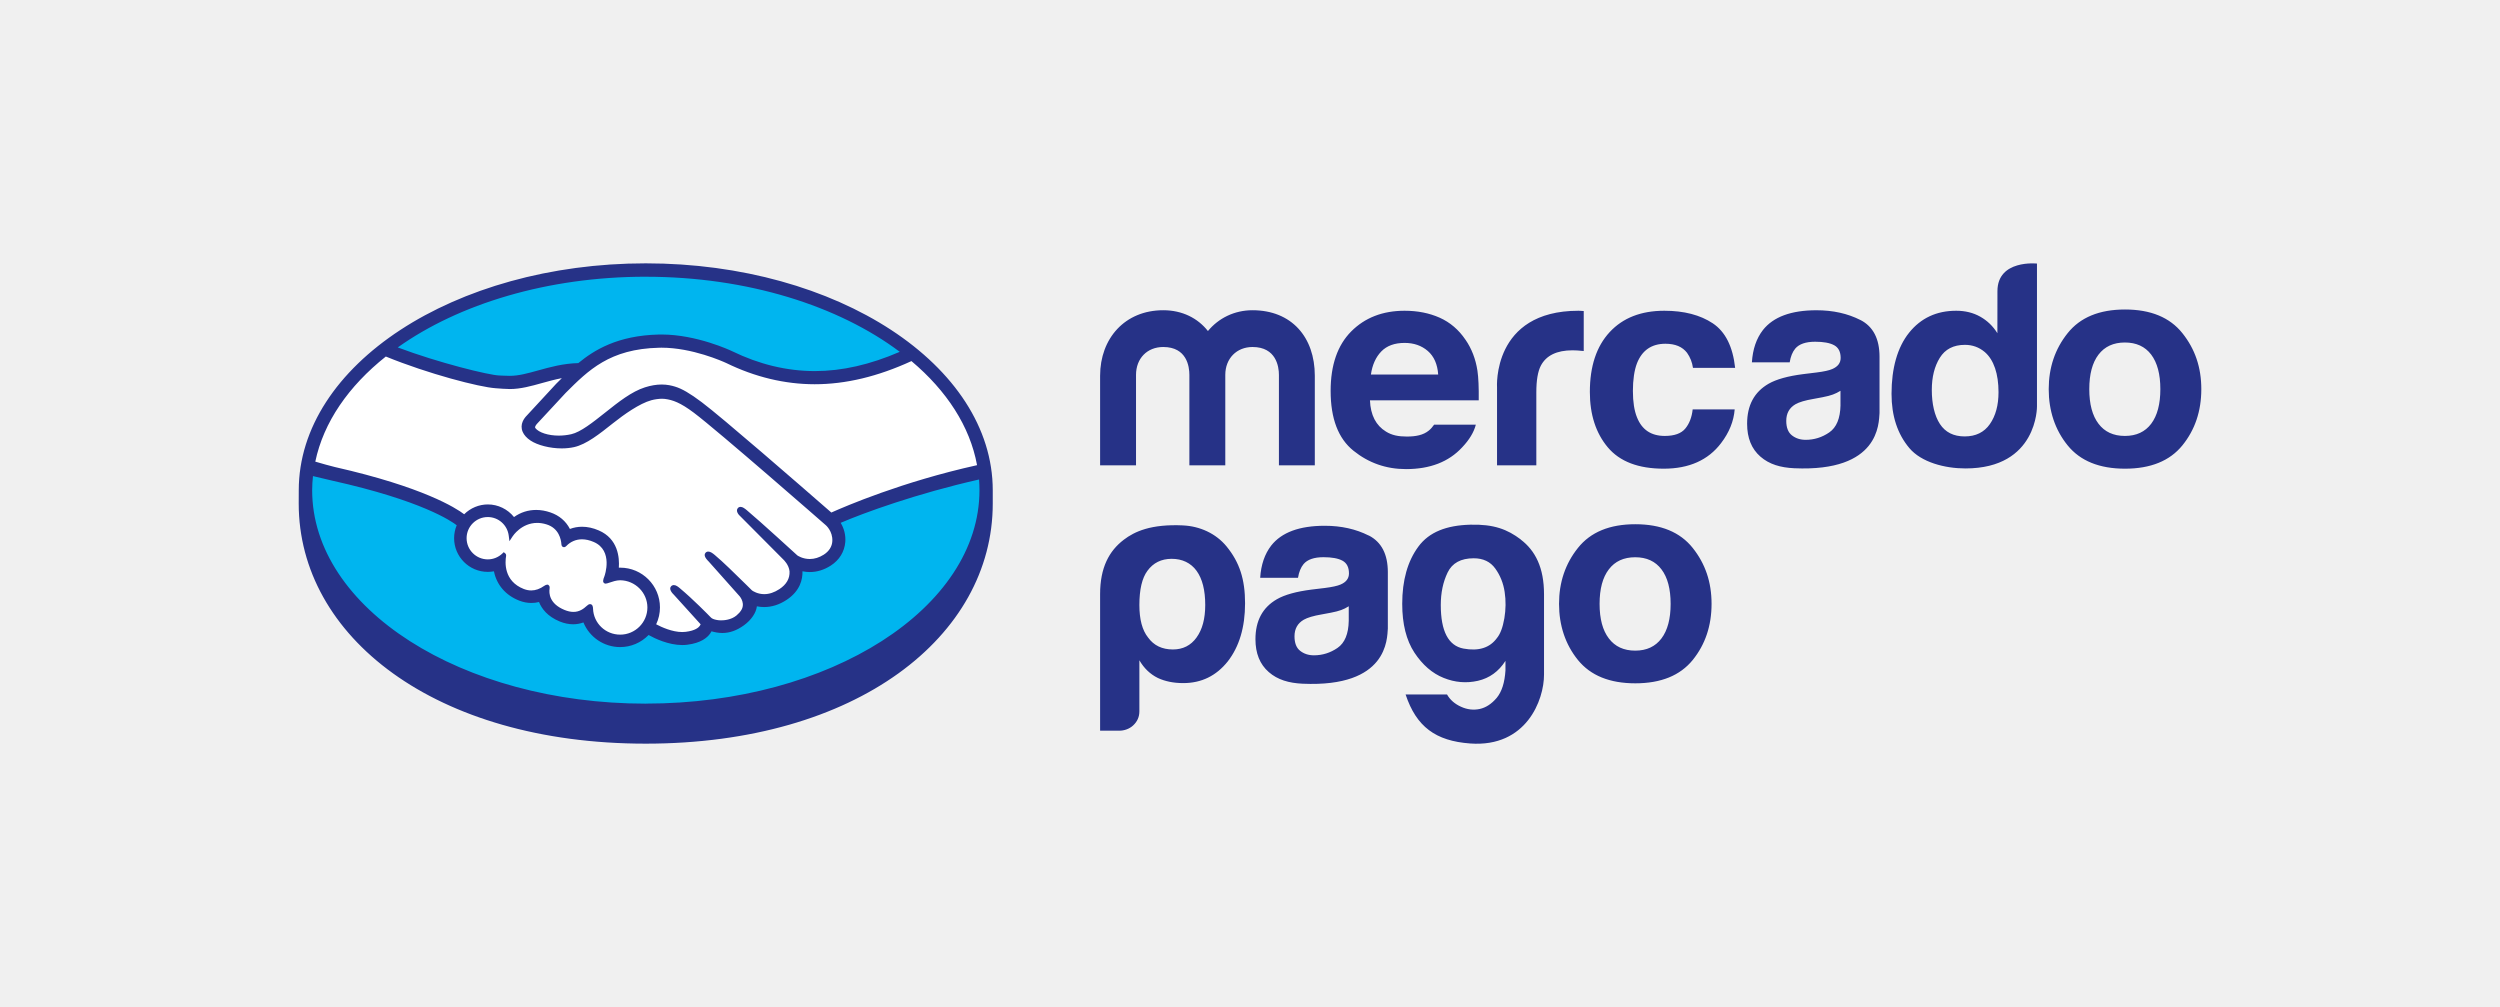
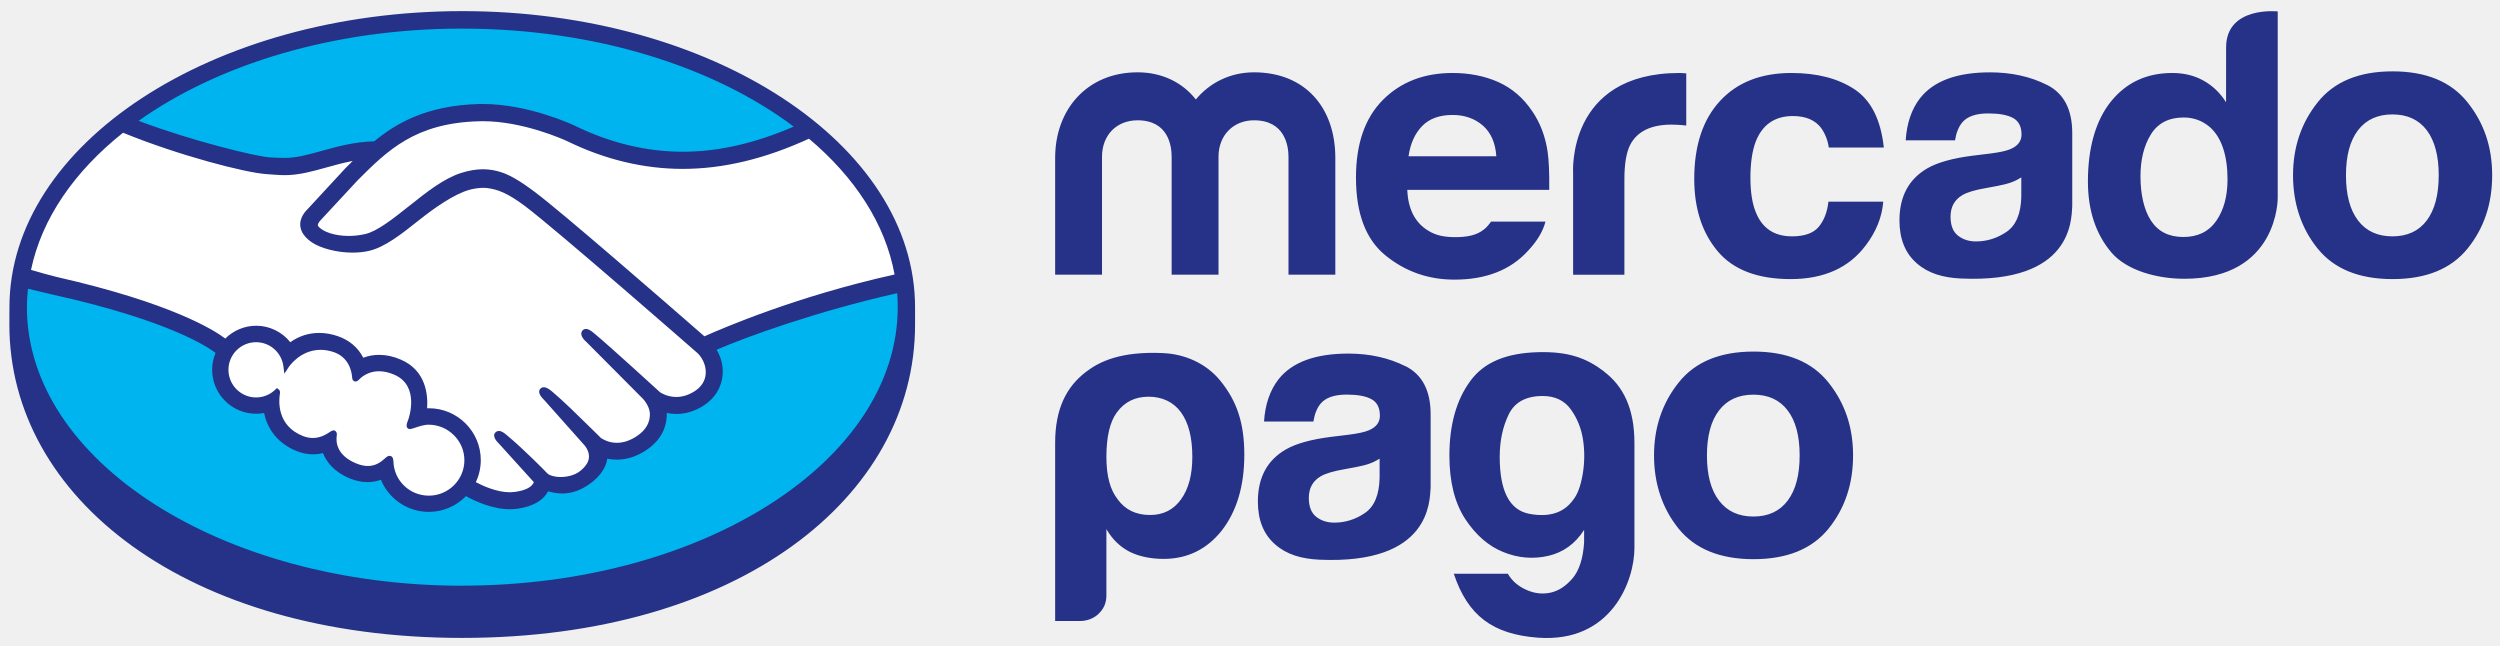
- <svg xmlns="http://www.w3.org/2000/svg" viewBox="0 0 1020.47 411.02" width="2500" height="1007">
+ <svg xmlns="http://www.w3.org/2000/svg" viewBox="119 104 782 202" width="782" height="202">
  <path d="M263.61 111.16c-76.77 0-138.99 39.81-138.99 88.92s62.23 92.77 138.99 92.77 138.99-43.67 138.99-92.77-62.23-88.92-138.99-88.92" fill="#00b5ef" />
  <path d="M218.38 172.59c-.07.14-1.43 1.54-.55 2.67 2.15 2.75 8.79 4.32 15.5 2.81 4-.9 9.12-4.97 14.08-8.91 5.38-4.27 10.72-8.55 16.08-10.25 5.68-1.81 9.32-1.03 11.72-.31 2.64.79 5.74 2.52 10.69 6.24 9.32 7.01 46.79 39.71 53.26 45.36 5.21-2.35 30.05-12.39 61.54-19.33-2.74-16.79-12.84-32.79-28.33-45.37-21.59 9.07-49.74 14.5-75.54 1.9-.13-.05-14.09-6.66-27.87-6.34-20.47.48-29.34 9.33-38.72 18.71l-11.89 12.81Z" fill="#fff" />
  <path d="M337.65 213.77c-.44-.39-44.06-38.56-53.94-45.99-5.72-4.29-8.9-5.38-12.24-5.81-1.74-.22-4.14.1-5.82.56-4.6 1.25-10.61 5.27-15.94 9.5-5.52 4.4-10.73 8.54-15.57 9.63-6.18 1.38-13.72-.25-17.16-2.58-1.39-.93-2.38-2.02-2.85-3.12-1.27-2.95 1.07-5.3 1.46-5.7l12.04-13.02c1.4-1.39 2.81-2.79 4.25-4.17-3.89.51-7.48 1.5-10.97 2.47-4.36 1.22-8.56 2.39-12.8 2.39-1.77 0-11.27-1.55-13.07-2.04-10.9-2.98-23.24-5.88-37.52-12.55-17.11 12.74-28.26 28.38-31.56 45.92 2.46.65 8.9 2.12 10.57 2.49 38.73 8.61 50.79 17.48 52.98 19.33 2.37-2.64 5.79-4.3 9.6-4.3 4.29 0 8.15 2.16 10.5 5.49 2.22-1.75 5.27-3.25 9.23-3.25 1.8 0 3.66.33 5.54.97 4.37 1.5 6.63 4.41 7.8 7.04 1.46-.66 3.27-1.15 5.39-1.15 2.09 0 4.26.48 6.44 1.42 7.14 3.06 8.25 10.08 7.6 15.36.51-.06 1.02-.08 1.54-.08 8.46 0 15.35 6.89 15.35 15.36 0 2.62-.67 5.09-1.84 7.25 2.3 1.3 8.17 4.22 13.33 3.57 4.11-.52 5.68-1.92 6.24-2.72.39-.54.79-1.18.41-1.64l-10.93-12.14s-1.8-1.7-1.2-2.36c.61-.68 1.73.29 2.51.95 5.56 4.64 12.35 11.65 12.35 11.65.12.08.57.96 3.08 1.41 2.16.39 5.99.16 8.64-2.01.67-.55 1.34-1.24 1.9-1.94-.05.04-.08.08-.13.1 2.8-3.58-.31-7.19-.31-7.19l-12.76-14.33s-1.83-1.69-1.2-2.36c.55-.59 1.73.3 2.53.96 4.04 3.38 9.74 9.1 15.21 14.46 1.07.78 5.87 3.75 12.24-.42 3.87-2.53 4.64-5.65 4.53-7.99-.27-3.11-2.69-5.32-2.69-5.32l-17.42-17.52s-1.85-1.57-1.19-2.37c.53-.67 1.72.29 2.51.95 5.55 4.64 20.57 18.42 20.57 18.42.22.15 5.41 3.85 11.82-.24 2.3-1.47 3.76-3.68 3.88-6.25.22-4.45-2.92-7.1-2.92-7.1Z" fill="#fff" />
  <path d="M253.13 235.97c-2.7-.03-5.66 1.58-6.04 1.34-.22-.14.17-1.23.42-1.85.26-.62 3.82-11.33-4.85-15.04-6.64-2.85-10.7.36-12.09 1.8-.36.38-.53.35-.57-.13-.14-1.93-1-7.15-6.73-8.9-8.19-2.5-13.45 3.21-14.79 5.27-.6-4.67-4.54-8.29-9.37-8.3-5.25 0-9.51 4.25-9.51 9.49 0 5.25 4.25 9.51 9.5 9.51a9.44 9.44 0 0 0 6.57-2.65c.05.05.08.14.05.32-.4 2.35-1.14 10.89 7.81 14.37 3.59 1.39 6.64.36 9.17-1.41.75-.53.87-.31.77.4-.32 2.2.09 6.9 6.68 9.57 5.02 2.04 7.98-.04 9.93-1.85.85-.77 1.08-.64 1.12.55.24 6.36 5.52 11.41 11.93 11.41 6.61 0 11.96-5.33 11.97-11.94 0-6.61-5.35-11.89-11.95-11.97Z" fill="#fff" />
  <path d="M263.59 107.48c-78.23 0-141.64 41.61-141.64 92.64 0 1.32-.02 4.96-.02 5.42 0 54.15 55.43 98 141.64 98s141.66-43.84 141.66-97.99v-5.43c0-51.04-63.41-92.64-141.64-92.64m135.25 82.38c-30.78 6.84-53.74 16.78-59.5 19.34-13.44-11.72-44.49-38.73-52.9-45.04-4.81-3.62-8.09-5.52-10.96-6.38-1.29-.39-3.08-.83-5.38-.84-2.14 0-4.44.39-6.83 1.15-5.44 1.72-10.85 6.02-16.09 10.19l-.27.21c-4.88 3.88-9.92 7.89-13.74 8.74-1.67.37-3.38.57-5.09.57-4.28 0-8.12-1.24-9.56-3.07-.24-.3-.08-.79.47-1.5l.07-.1 11.82-12.74c9.26-9.26 18-18 38.13-18.46.33 0 .67-.02 1-.02 12.53 0 25.06 5.62 26.46 6.27 11.75 5.73 23.88 8.64 36.06 8.65 12.67 0 25.76-3.13 39.51-9.45 14.36 12.08 23.88 26.62 26.78 42.47Zm-135.23-76.91c41.52 0 78.68 11.9 103.66 30.65-12.08 5.22-23.58 7.87-34.69 7.86-11.36-.01-22.72-2.74-33.74-8.12-.58-.28-14.41-6.8-28.8-6.81-.38 0-.76 0-1.14.01-16.91.4-26.43 6.4-32.84 11.66-6.23.15-11.6 1.66-16.39 2.99-4.27 1.18-7.95 2.21-11.55 2.21-1.48 0-4.14-.14-4.38-.15-4.12-.12-24.84-5.2-41.38-11.45 24.93-17.72 61.05-28.86 101.24-28.86Zm-106.14 32.56c17.28 7.07 38.24 12.52 44.86 12.95 1.85.12 3.82.33 5.79.33 4.4 0 8.78-1.23 13.03-2.42 2.51-.7 5.28-1.47 8.19-2.03-.78.76-1.55 1.53-2.33 2.32L215 169.65c-.94.95-3 3.5-1.64 6.64.54 1.26 1.63 2.48 3.16 3.5 2.86 1.93 7.99 3.23 12.75 3.23 1.8 0 3.52-.18 5.08-.53 5.04-1.13 10.32-5.34 15.91-9.78 4.46-3.54 10.79-8.04 15.64-9.36 1.36-.37 3.02-.6 4.36-.6.4 0 .78.02 1.13.07 3.2.41 6.3 1.49 11.83 5.64 9.86 7.41 53.48 45.57 53.91 45.95.03.02 2.81 2.43 2.62 6.41-.1 2.23-1.34 4.2-3.49 5.57-1.86 1.18-3.78 1.78-5.72 1.78-2.92 0-4.92-1.37-5.06-1.46-.16-.13-15.1-13.84-20.61-18.44-.88-.73-1.73-1.38-2.58-1.38-.46 0-.87.19-1.14.54-.86 1.07.1 2.54 1.25 3.51l17.46 17.55s2.18 2.03 2.42 4.73c.14 2.91-1.25 5.34-4.14 7.24-2.06 1.36-4.14 2.05-6.19 2.05-2.69 0-4.56-1.22-4.98-1.51l-2.5-2.47c-4.58-4.5-9.31-9.16-12.76-12.05-.85-.7-1.74-1.35-2.6-1.35-.43 0-.8.16-1.1.47-.39.44-.67 1.23.32 2.53.4.54.88.98.88.98l12.74 14.31c.1.13 2.63 3.12.29 6.11l-.45.57c-.39.42-.79.81-1.19 1.14-2.17 1.78-5.07 1.97-6.23 1.97-.62 0-1.21-.05-1.72-.15-1.26-.22-2.1-.58-2.51-1.06l-.16-.16c-.69-.72-7.11-7.28-12.43-11.71-.7-.59-1.57-1.32-2.48-1.32-.45 0-.84.17-1.15.51-1.05 1.15.53 2.87 1.2 3.5l10.86 11.99c-.01.11-.14.35-.41.73-.39.54-1.71 1.86-5.65 2.35-.47.06-.96.09-1.44.09-4.07 0-8.4-1.98-10.64-3.16 1.02-2.15 1.55-4.52 1.55-6.89 0-8.94-7.26-16.22-16.2-16.23-.19 0-.39 0-.59.01.29-4.09-.28-11.82-8.22-15.22-2.28-.99-4.56-1.49-6.78-1.49-1.73 0-3.4.3-4.97.9-1.64-3.2-4.38-5.52-7.94-6.74-1.97-.68-3.93-1.02-5.82-1.02-3.3 0-6.35.97-9.06 2.9-2.6-3.24-6.53-5.15-10.66-5.15-3.62 0-7.1 1.45-9.68 4.01-3.38-2.58-16.8-11.11-52.71-19.26-1.72-.39-5.61-1.5-8.06-2.22 3.37-16.12 13.61-30.84 28.81-42.92ZM224.09 239l-.39-.35h-.39c-.32 0-.65.13-1.1.44-1.83 1.29-3.58 1.91-5.37 1.91-.98 0-1.99-.2-3-.58-8.33-3.24-7.67-11.1-7.26-13.46.06-.48-.06-.85-.36-1.1l-.59-.48-.55.52a8.57 8.57 0 0 1-5.97 2.42c-4.77 0-8.65-3.88-8.65-8.65s3.89-8.64 8.66-8.63c4.31 0 7.98 3.24 8.53 7.54l.3 2.32 1.28-1.96c.14-.23 3.64-5.51 10.06-5.51 1.22 0 2.48.2 3.75.59 5.12 1.56 5.99 6.2 6.12 8.14.09 1.13.89 1.18 1.05 1.18.44 0 .77-.28 1-.52a8.7 8.7 0 0 1 6.36-2.69c1.51 0 3.11.36 4.77 1.08 8.14 3.49 4.45 13.83 4.4 13.94-.7 1.71-.73 2.47-.07 2.91l.32.15h.24c.36 0 .82-.16 1.58-.41 1.11-.38 2.78-.96 4.34-.96 6.13.07 11.11 5.06 11.11 11.11 0 6.12-4.99 11.09-11.11 11.09-5.99 0-10.86-4.66-11.08-10.59-.02-.51-.07-1.86-1.22-1.86-.47 0-.88.28-1.34.71-1.32 1.22-3 2.46-5.44 2.46-1.11 0-2.31-.26-3.59-.78-6.32-2.57-6.41-6.91-6.15-8.65.07-.47.09-.95-.23-1.33Zm39.53 48.21c-75.22 0-136.2-39.01-136.2-87.13 0-1.94.13-3.85.33-5.76.6.14 6.57 1.57 7.81 1.85 36.69 8.15 48.81 16.62 50.86 18.22-.69 1.66-1.06 3.47-1.06 5.27 0 7.58 6.16 13.76 13.74 13.76.85 0 1.69-.08 2.52-.23 1.14 5.58 4.79 9.81 10.37 11.98 1.63.63 3.28.94 4.9.94 1.05 0 2.1-.12 3.13-.39 1.03 2.61 3.35 5.87 8.53 7.98 1.81.73 3.63 1.11 5.4 1.11 1.44 0 2.85-.26 4.2-.75 2.48 6.05 8.4 10.06 14.98 10.06 4.37 0 8.56-1.78 11.62-4.93 2.61 1.46 8.14 4.09 13.73 4.1.72 0 1.39-.05 2.08-.13 5.54-.7 8.12-2.87 9.3-4.55.22-.29.41-.61.57-.93 1.31.37 2.75.68 4.4.69 3.02 0 5.93-1.03 8.87-3.17 2.89-2.08 4.94-5.07 5.23-7.61 0-.03 0-.07.01-.11q1.47.3 2.97.3c3.12 0 6.19-.97 9.11-2.89 5.66-3.7 6.63-8.54 6.54-11.71 1 .21 2 .31 3.01.31 2.92 0 5.8-.88 8.53-2.63 3.5-2.24 5.62-5.67 5.94-9.66.21-2.71-.46-5.45-1.89-7.8 9.45-4.07 31.05-11.95 56.49-17.69.11 1.44.17 2.89.17 4.35 0 48.12-60.97 87.13-136.19 87.13Zm627.21-151.22c-5.14-6.45-12.95-9.67-23.43-9.67s-18.28 3.22-23.42 9.67c-5.15 6.44-7.72 14.06-7.72 22.85s2.57 16.58 7.72 22.94c5.14 6.34 12.95 9.52 23.42 9.52s18.28-3.18 23.43-9.52c5.15-6.36 7.72-14 7.72-22.94s-2.57-16.4-7.72-22.85m-12.74 36.97c-2.5 3.31-6.07 4.97-10.74 4.97s-8.25-1.66-10.76-4.97c-2.52-3.31-3.77-8.02-3.77-14.13s1.25-10.8 3.77-14.1c2.52-3.29 6.11-4.94 10.76-4.94s8.24 1.65 10.74 4.94c2.49 3.3 3.74 8 3.74 14.1s-1.25 10.82-3.74 14.13M759.37 130.6c-5.21-2.64-11.18-3.97-17.9-3.97-10.33 0-17.62 2.69-21.86 8.07-2.67 3.44-4.17 7.84-4.51 13.19h15.43c.38-2.37 1.13-4.23 2.27-5.61 1.59-1.87 4.3-2.8 8.12-2.8 3.41 0 6 .47 7.77 1.43 1.75.95 2.64 2.68 2.64 5.18 0 2.06-1.15 3.56-3.44 4.54-1.28.56-3.41 1.03-6.39 1.4l-5.47.67c-6.21.79-10.93 2.1-14.12 3.93-5.84 3.37-8.76 8.8-8.76 16.32 0 5.79 1.8 10.27 5.44 13.43 3.62 3.16 8.23 4.48 13.79 4.74 34.89 1.56 34.5-18.38 34.82-22.53v-22.96c0-7.36-2.61-12.38-7.82-15.04Zm-8.1 34.84c-.11 5.34-1.64 9.03-4.58 11.05s-6.16 3.03-9.64 3.03c-2.21 0-4.08-.62-5.62-1.83-1.54-1.22-2.3-3.19-2.3-5.92 0-3.06 1.26-5.32 3.77-6.78 1.49-.86 3.94-1.59 7.35-2.17l3.64-.68c1.81-.35 3.24-.72 4.28-1.11 1.05-.38 2.07-.89 3.09-1.53v5.95Zm-71.46-25.14c3.99 0 6.92 1.23 8.82 3.7 1.29 1.82 2.1 3.87 2.42 6.15h17.21c-.94-8.69-3.98-14.75-9.11-18.18-5.15-3.42-11.74-5.14-19.8-5.14-9.48 0-16.92 2.91-22.3 8.72-5.39 5.82-8.09 13.95-8.09 24.41q0 13.89 7.32 22.62c4.88 5.81 12.49 8.72 22.83 8.72s18.17-3.49 23.43-10.46c3.3-4.32 5.15-8.9 5.54-13.75h-17.15c-.35 3.21-1.35 5.82-3.01 7.83-1.65 2-4.44 3.01-8.39 3.01-5.55 0-9.34-2.53-11.34-7.61-1.1-2.71-1.66-6.29-1.66-10.76s.56-8.43 1.66-11.27c2.09-5.32 5.97-7.99 11.63-7.99Zm-35.47-13.47c-35.36 0-33.27 31.3-33.27 31.3v31.8h16.04v-29.82c0-4.89.62-8.5 1.84-10.86 2.2-4.17 6.51-6.27 12.92-6.27.48 0 1.12.03 1.9.06.78.04 1.67.11 2.69.23v-16.32c-.71-.05-1.18-.07-1.38-.09-.21-.02-.46-.03-.76-.03Zm-46.13 11.86c-2.77-4.11-6.29-7.11-10.54-9.02-4.25-1.89-9.02-2.84-14.32-2.84-8.94 0-16.2 2.82-21.8 8.44-5.6 5.64-8.4 13.73-8.4 24.29 0 11.27 3.1 19.41 9.31 24.4 6.19 5 13.36 7.51 21.46 7.51 9.83 0 17.47-2.97 22.93-8.9 2.95-3.11 4.79-6.2 5.57-9.25H585.4c-.67.96-1.39 1.79-2.19 2.43-2.27 1.86-5.34 2.43-8.97 2.43-3.43 0-6.11-.52-8.54-2.05-4-2.46-6.26-6.62-6.5-12.74h44.4c.06-5.27-.11-9.3-.53-12.1-.73-4.77-2.36-8.98-4.85-12.6Zm-38.62 14.18c.57-3.97 2-7.11 4.24-9.43 2.26-2.32 5.42-3.48 9.52-3.48 3.76 0 6.91 1.09 9.46 3.29 2.53 2.19 3.95 5.4 4.24 9.62H559.6Zm-48.32-26.25c-7.45 0-13.89 3.26-18.21 8.49-4.11-5.23-10.44-8.49-18.23-8.49-15.67 0-25.78 11.51-25.78 26.75v36.55h14.66v-36.9c0-6.74 4.55-11.39 11.11-11.39 9.66 0 10.67 8.02 10.67 11.39v36.9h14.66v-36.9c0-6.74 4.67-11.39 11.11-11.39 9.67 0 10.78 8.02 10.78 11.39v36.9h14.65v-36.55c0-15.71-9.43-26.75-25.44-26.75Zm304.06-7.81-.02 17.19c-1.79-2.88-4.11-5.12-6.98-6.74q-4.29-2.43-9.84-2.43c-8.02 0-14.41 2.99-19.2 8.94-4.8 5.97-7.19 14.57-7.19 24.97 0 9.03 2.43 16.42 7.3 22.18 4.87 5.75 14.4 8.28 22.87 8.28 29.54 0 29.2-25.33 29.2-25.33v-58.3s-16.14-1.73-16.14 11.26Zm-3.09 54.29c-2.34 3.36-5.78 5.03-10.29 5.03s-7.88-1.69-10.09-5.06c-2.22-3.38-3.32-8.29-3.32-13.92 0-5.22 1.08-9.59 3.26-13.11s5.6-5.29 10.26-5.29c3.06 0 5.74.97 8.06 2.9 3.76 3.21 5.65 8.97 5.65 16.42 0 5.32-1.18 9.67-3.53 13.03m-329.28 41.35c-13.21-.62-19.89 2.53-24.24 5.85-6.01 4.58-9.67 11.37-9.67 22.21v55.74h7.77c2.09 0 4.16-.72 5.69-2.13 1.72-1.58 2.57-3.51 2.57-5.78v-20.83c1.89 3.26 4.39 5.66 7.54 7.22 2.98 1.39 6.44 2.09 10.37 2.09 7.39 0 13.45-2.94 18.16-8.84 4.71-6.06 7.07-13.96 7.07-23.73s-2.23-16.73-7.58-23.25c-4.32-5.26-10.89-8.23-17.7-8.54Zm5.47 45.75c-2.36 3.27-5.58 4.89-9.67 4.89-4.4 0-7.79-1.62-10.14-4.89-2.36-2.95-3.54-7.35-3.54-13.26 0-6.35 1.1-11.01 3.29-13.96 2.37-3.25 5.67-4.89 9.91-4.89s7.78 1.64 10.14 4.89c2.37 3.26 3.54 7.91 3.54 13.96 0 5.6-1.18 10.01-3.54 13.26Zm132.34-40c-5.45-4.13-11.02-6.29-20.61-6.04-9.72.26-16.8 2.98-21.2 8.95-4.4 5.96-6.59 13.76-6.59 23.36 0 8.21 1.66 14.84 4.97 19.9 3.32 5.03 7.3 8.48 11.94 10.33 4.62 1.87 9.29 2.25 14 1.18 4.71-1.09 8.46-3.79 11.23-8.13v3.94c-.32 4.97-1.51 8.68-3.58 11.17-2.1 2.47-4.41 3.98-6.96 4.53-2.53.53-5.09.24-7.63-.93-2.56-1.16-4.44-2.83-5.68-4.99h-16.91c4.38 13.16 12.24 18.97 26.4 20 22.85 1.65 30.13-17.7 30.1-28.13v-32.79c0-10.84-3.53-17.79-9.5-22.32Zm-6.72 32.21c-.62 3.63-1.62 6.32-3.01 8.01-2.93 4.03-7.49 5.45-13.66 4.31q-9.27-1.755-9.27-17.79c0-4.97.92-9.38 2.79-13.26 1.86-3.86 5.4-5.81 10.65-5.81 3.86 0 6.8 1.4 8.8 4.18 2.01 2.79 3.29 5.96 3.83 9.54.54 3.56.49 7.17-.12 10.81Zm-55.4-33.84c-5.22-2.63-11.19-3.97-17.9-3.97-10.33 0-17.61 2.69-21.85 8.07-2.66 3.44-4.17 7.83-4.51 13.18h15.44c.38-2.36 1.13-4.23 2.27-5.61 1.59-1.87 4.3-2.81 8.12-2.81 3.43 0 6.01.47 7.77 1.43 1.75.95 2.64 2.68 2.64 5.19 0 2.06-1.15 3.57-3.44 4.54-1.28.56-3.41 1.02-6.39 1.4l-5.46.66c-6.21.79-10.94 2.1-14.12 3.93-5.85 3.37-8.76 8.8-8.76 16.31 0 5.79 1.8 10.27 5.44 13.43 3.62 3.17 8.23 4.49 13.8 4.75 34.87 1.56 34.48-18.39 34.8-22.53v-22.96c0-7.36-2.6-12.37-7.81-15.03Zm-8.11 34.83c-.1 5.35-1.63 9.03-4.57 11.05s-6.16 3.03-9.64 3.03c-2.21 0-4.08-.62-5.62-1.83s-2.31-3.19-2.31-5.92q0-4.59 3.78-6.78c1.5-.86 3.94-1.59 7.34-2.17l3.65-.68c1.82-.35 3.24-.71 4.27-1.1 1.06-.38 2.08-.89 3.1-1.54v5.95Zm140.4-29.76c-5.15-6.45-12.96-9.67-23.43-9.67s-18.27 3.22-23.41 9.67c-5.15 6.44-7.72 14.05-7.72 22.83s2.57 16.58 7.72 22.93c5.14 6.33 12.95 9.51 23.41 9.51s18.28-3.18 23.43-9.51c5.14-6.36 7.7-14 7.7-22.93s-2.57-16.39-7.7-22.83m-12.75 36.95c-2.49 3.31-6.06 4.98-10.72 4.98s-8.25-1.66-10.76-4.98c-2.53-3.3-3.78-8.01-3.78-14.11s1.25-10.8 3.78-14.09c2.51-3.3 6.1-4.94 10.76-4.94s8.23 1.65 10.72 4.94c2.5 3.29 3.74 7.99 3.74 14.09s-1.25 10.81-3.74 14.11" fill="#263287" />
</svg>
